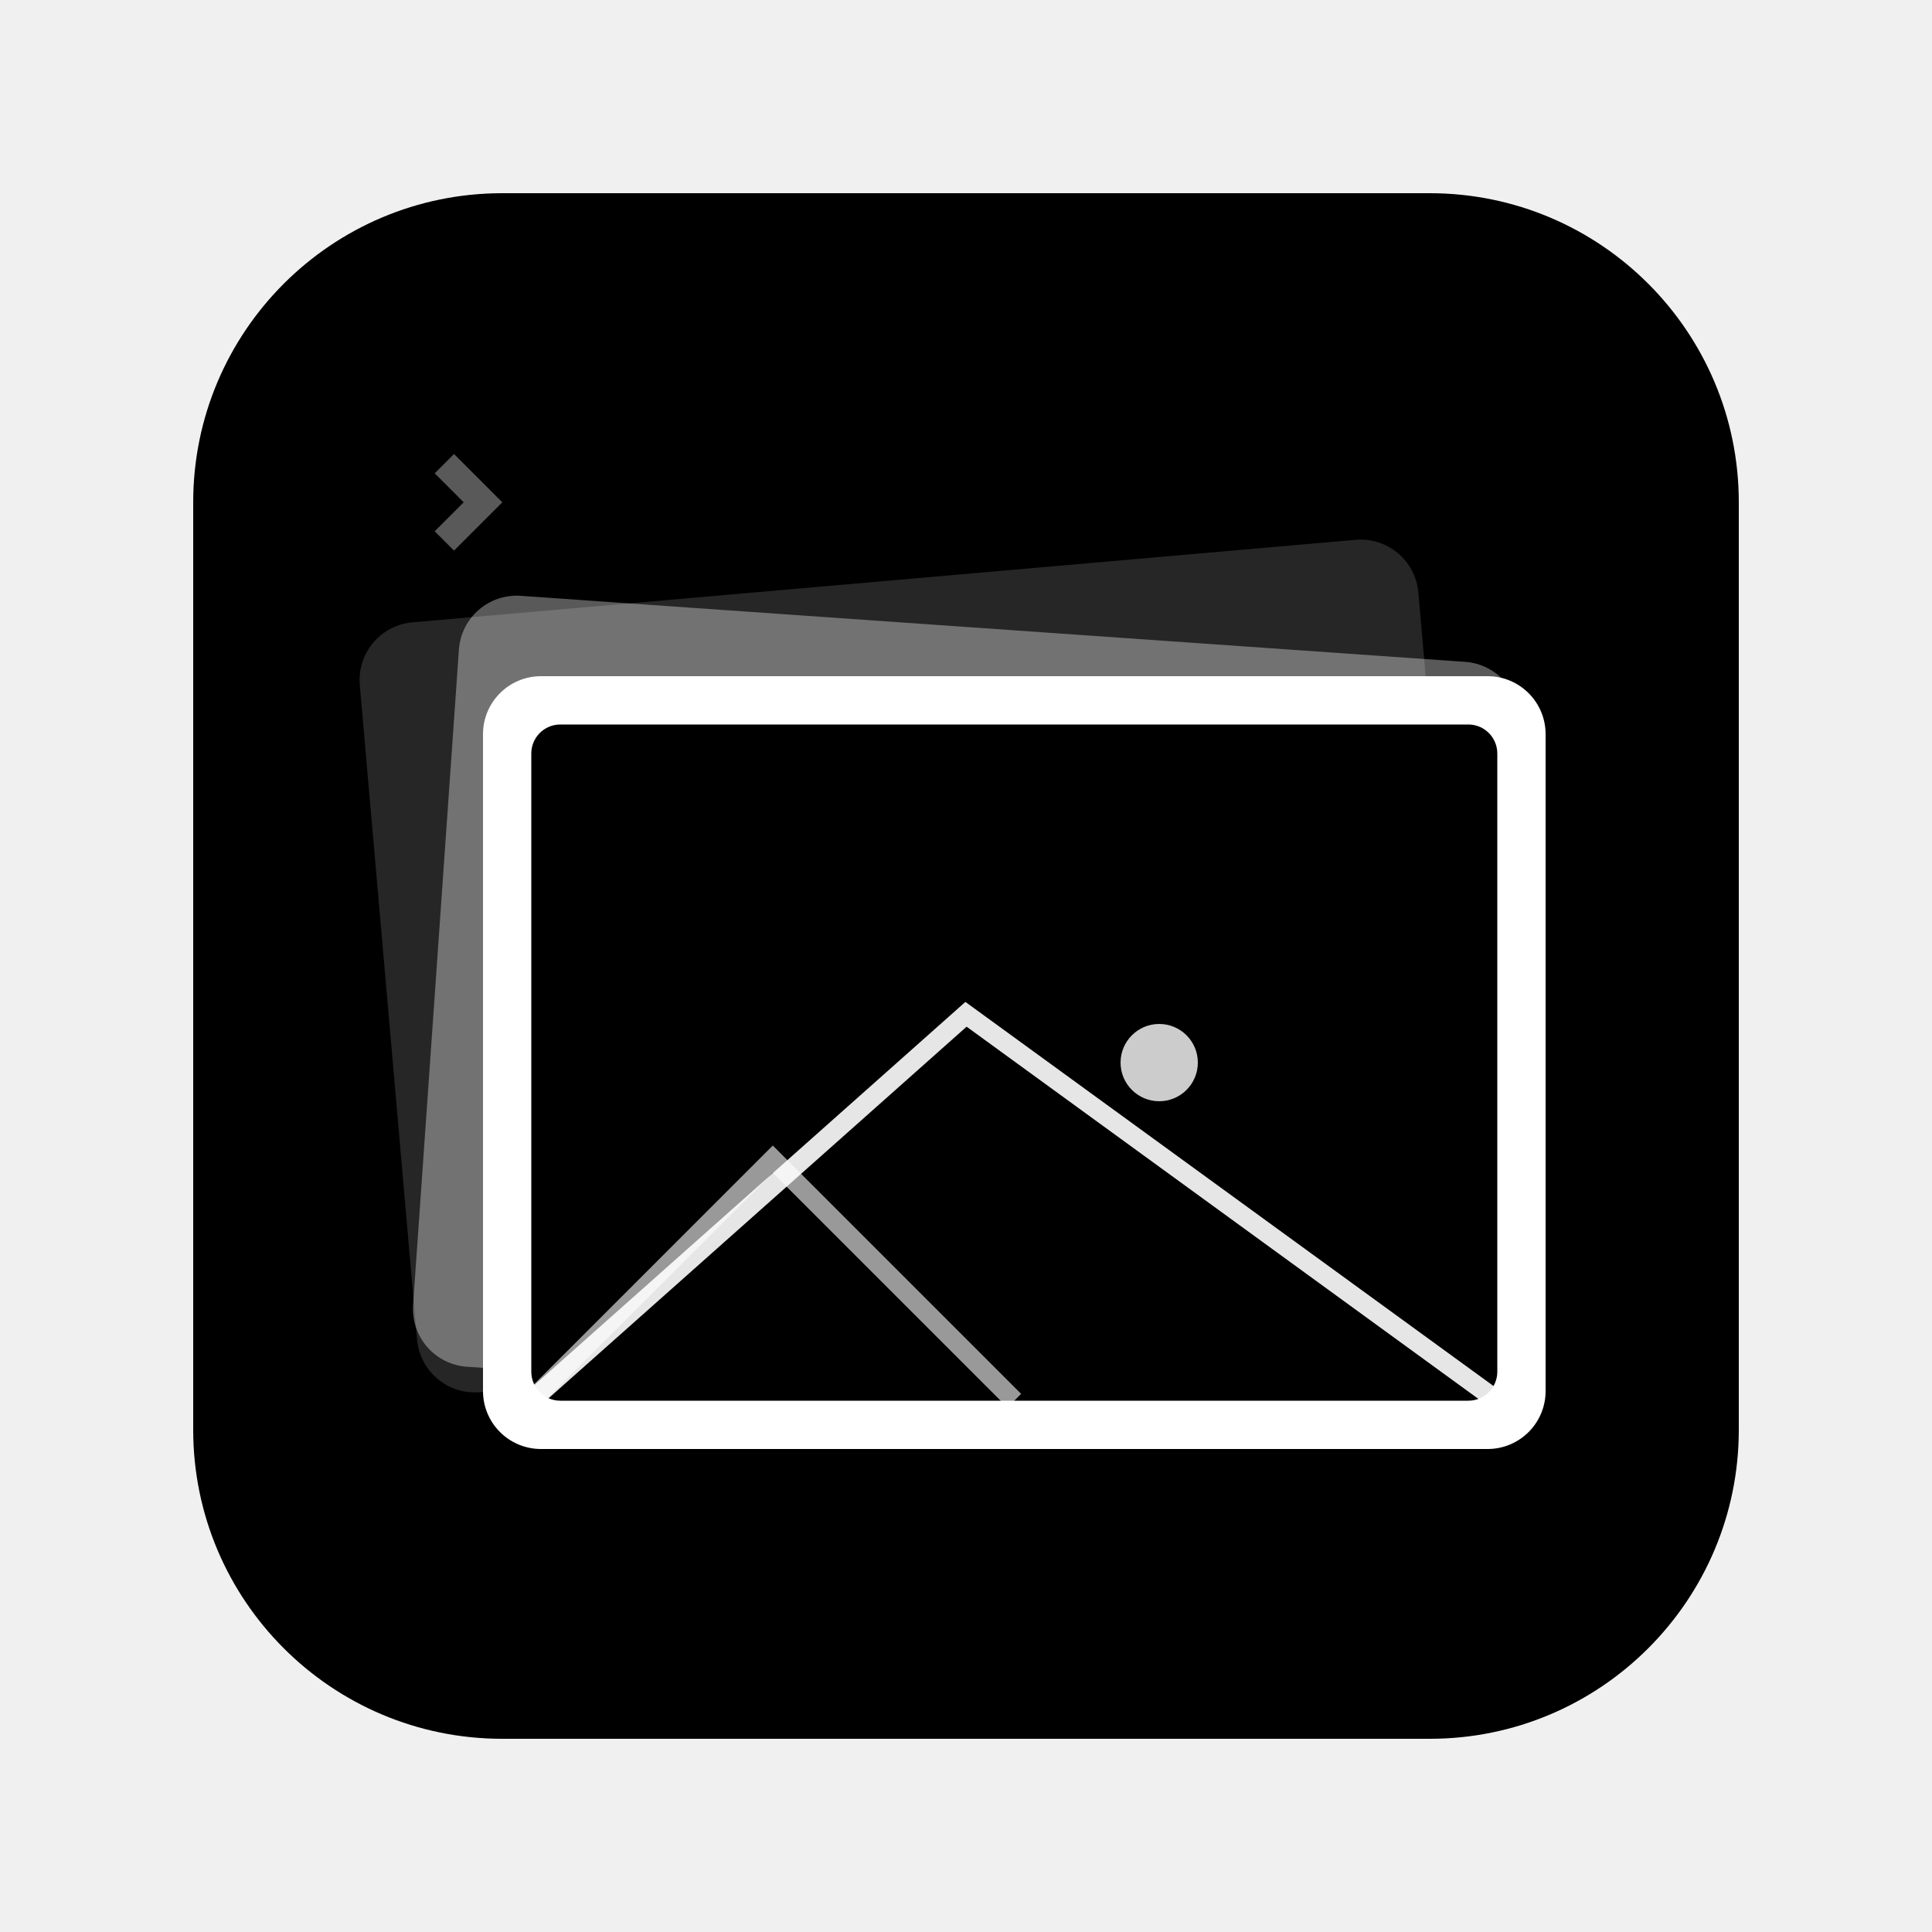
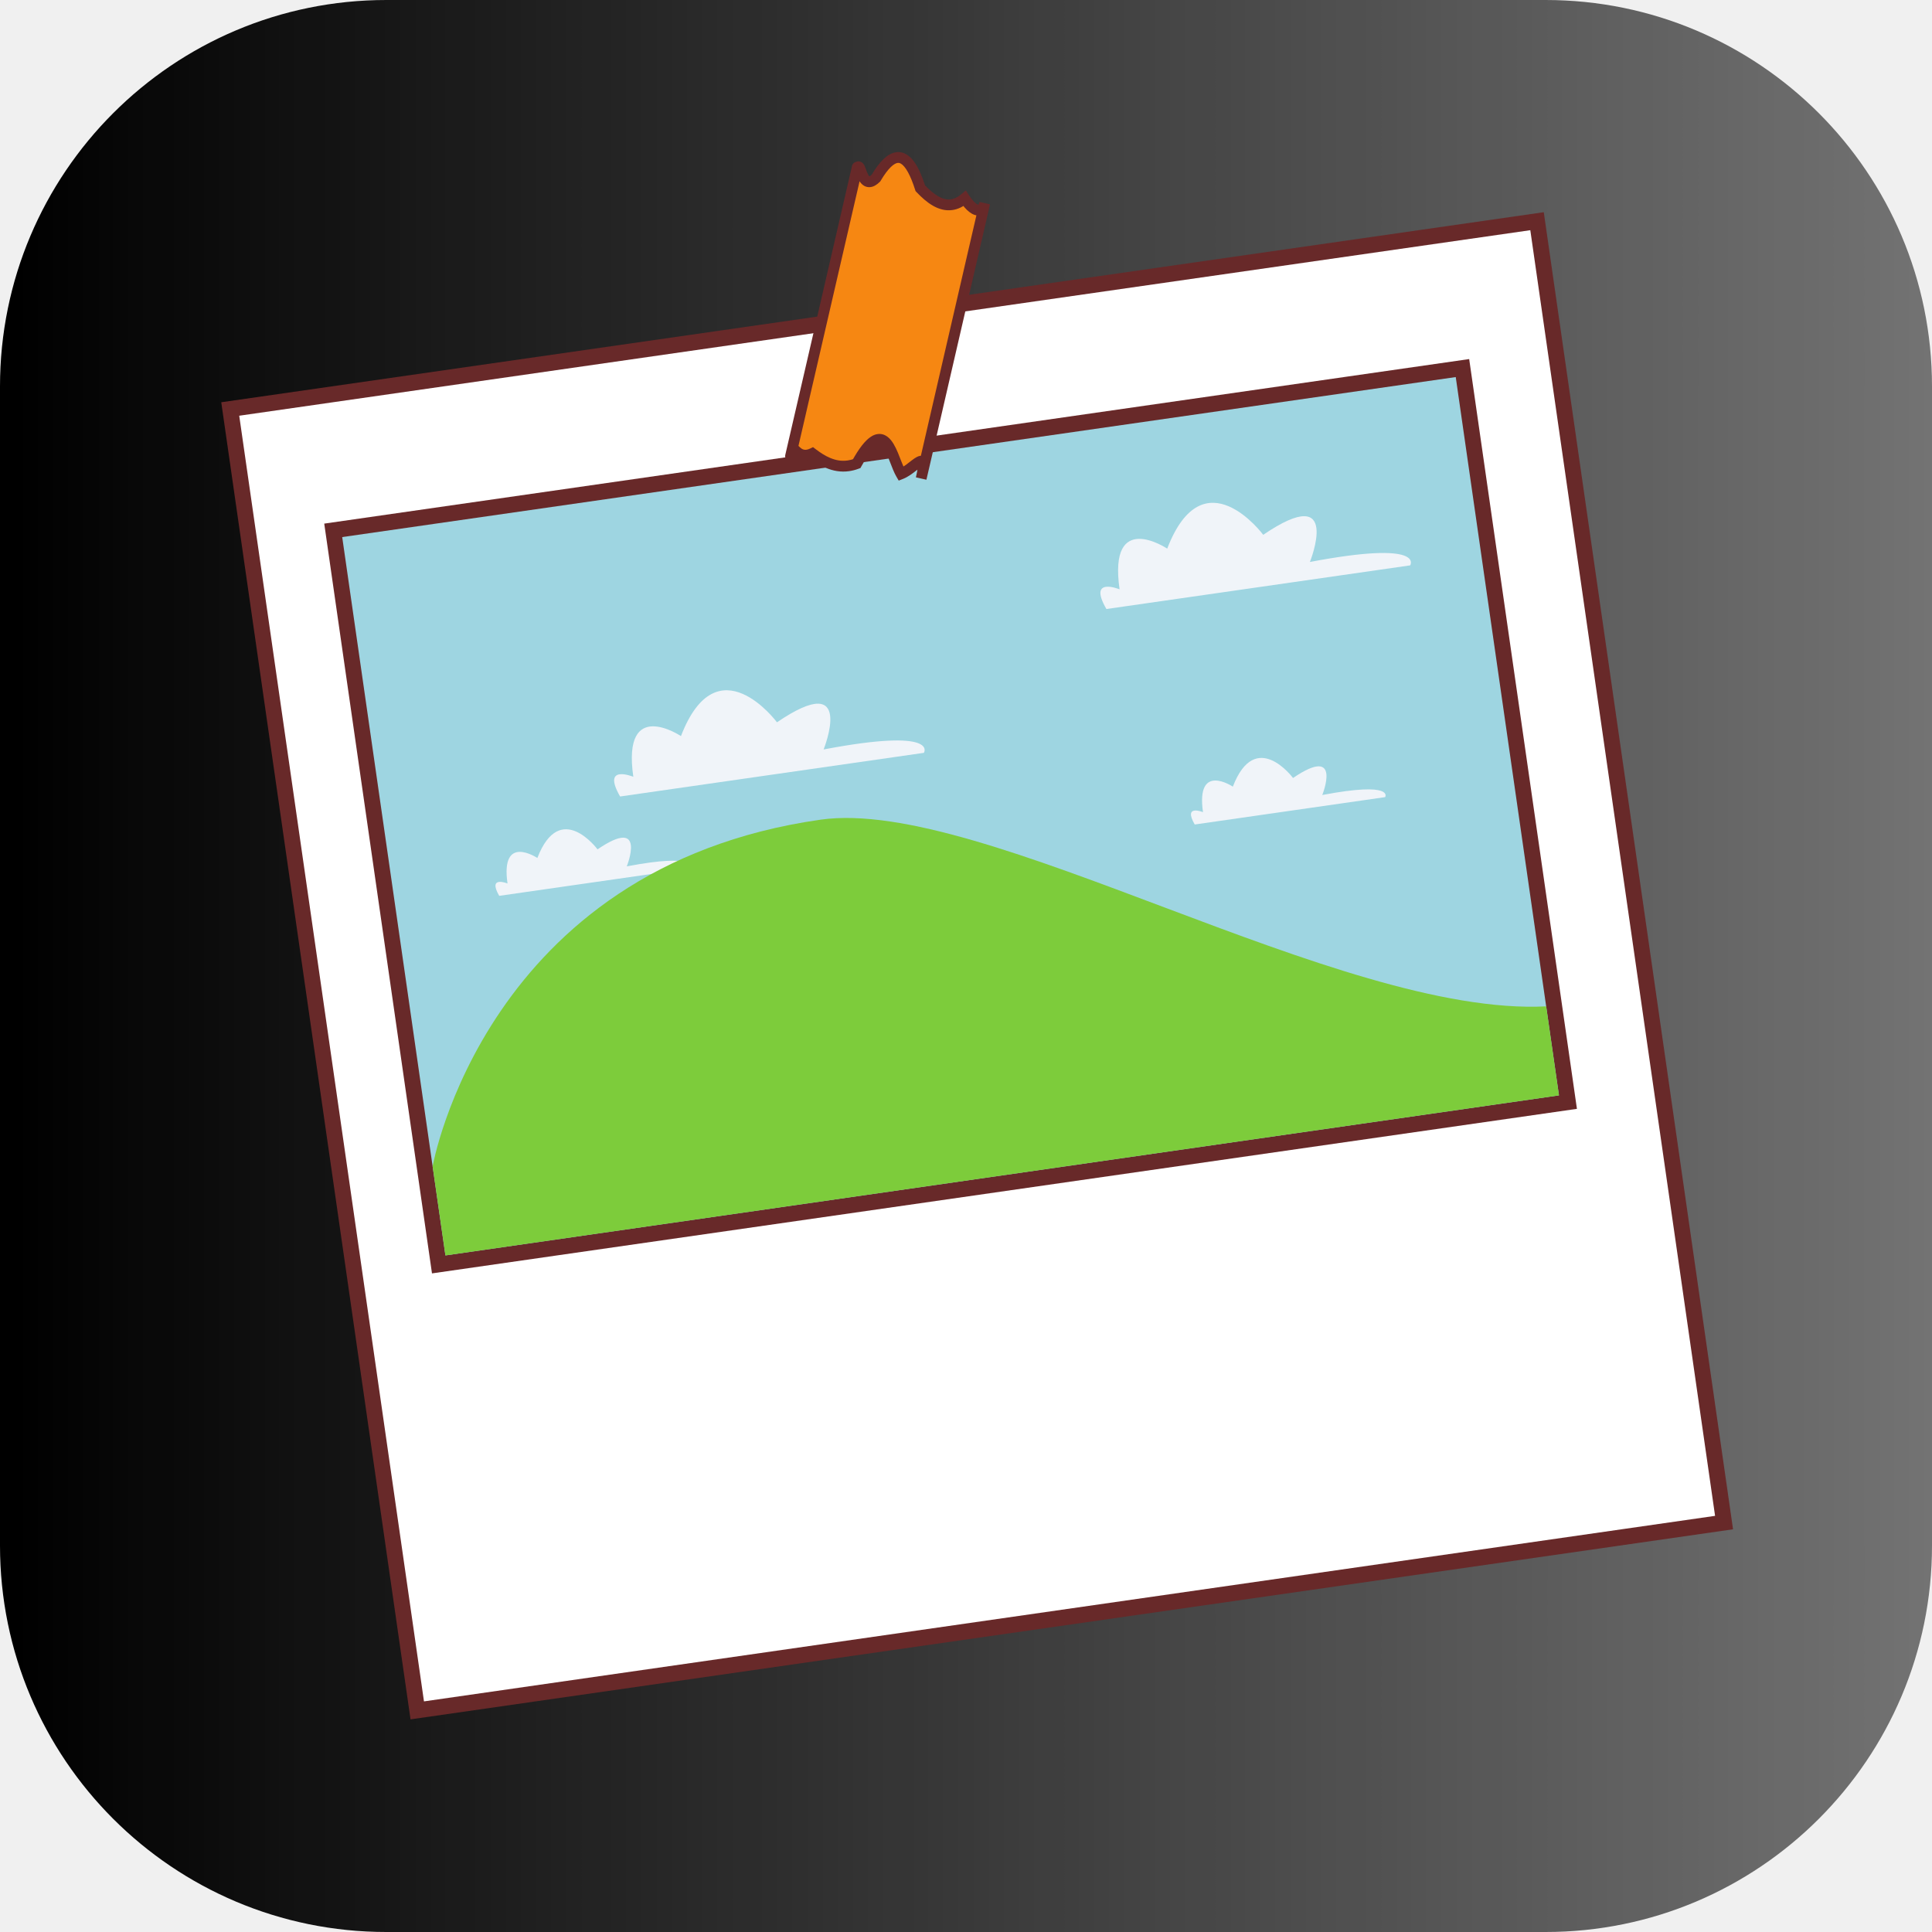
- <svg xmlns="http://www.w3.org/2000/svg" viewBox="0 0 200 200">
-   <rect x="20" y="20" width="160" height="160" rx="32" ry="32" fill="#000000" />
-   <g fill="#ffffff">
-     <rect x="40" y="60" width="110" height="80" rx="6" ry="6" opacity="0.15" transform="rotate(-5 95 100)" />
-     <rect x="45" y="65" width="110" height="80" rx="6" ry="6" opacity="0.35" transform="rotate(4 100 105)" />
-     <rect x="50" y="70" width="110" height="80" rx="6" ry="6" opacity="1" />
-     <rect x="55" y="75" width="100" height="70" rx="3" ry="3" fill="#000000" />
-     <polyline points="55,145 80,120 105,145" fill="none" stroke="#ffffff" stroke-width="2" opacity="0.6" />
-     <polyline points="55,145 100,105 155,145" fill="none" stroke="#ffffff" stroke-width="2" opacity="0.9" />
-     <circle cx="120" cy="110" r="4" fill="#ffffff" opacity="0.8" />
-   </g>
-   <g fill="#ffffff" opacity="0.35">
-     <polygon points="47,47 52,52 47,57 45,55 48,52 45,49" />
+ <svg xmlns="http://www.w3.org/2000/svg" width="500" zoomAndPan="magnify" viewBox="0 0 375 375" height="500" preserveAspectRatio="xMidYMid meet" version="1.2">
+   <defs>
+     <clipPath id="562572ea98">
+       <path d="M 75 0 L 300 0 C 341.422 0 375 33.578 375 75 L 375 300 C 375 341.422 341.422 375 300 375 L 75 375 C 33.578 375 0 341.422 0 300 L 0 75 C 0 33.578 33.578 0 75 0 Z M 75 0 " />
+     </clipPath>
+     <linearGradient x1="0" gradientTransform="matrix(1.464844,0,0,1.464844,0.0000045,0)" y1="128" x2="256" gradientUnits="userSpaceOnUse" y2="128" id="71661fc196">
+       <stop style="stop-color:#000000;stop-opacity:1;" offset="0" />
+       <stop style="stop-color:#000000;stop-opacity:1;" offset="0.008" />
+       <stop style="stop-color:#010101;stop-opacity:1;" offset="0.016" />
+       <stop style="stop-color:#020202;stop-opacity:1;" offset="0.023" />
+       <stop style="stop-color:#030303;stop-opacity:1;" offset="0.031" />
+       <stop style="stop-color:#040404;stop-opacity:1;" offset="0.039" />
+       <stop style="stop-color:#050505;stop-opacity:1;" offset="0.047" />
+       <stop style="stop-color:#060606;stop-opacity:1;" offset="0.055" />
+       <stop style="stop-color:#070707;stop-opacity:1;" offset="0.062" />
+       <stop style="stop-color:#080808;stop-opacity:1;" offset="0.07" />
+       <stop style="stop-color:#090909;stop-opacity:1;" offset="0.078" />
+       <stop style="stop-color:#090909;stop-opacity:1;" offset="0.086" />
+       <stop style="stop-color:#0a0a0a;stop-opacity:1;" offset="0.094" />
+       <stop style="stop-color:#0b0b0b;stop-opacity:1;" offset="0.102" />
+       <stop style="stop-color:#0c0c0c;stop-opacity:1;" offset="0.109" />
+       <stop style="stop-color:#0d0d0d;stop-opacity:1;" offset="0.117" />
+       <stop style="stop-color:#0e0e0e;stop-opacity:1;" offset="0.125" />
+       <stop style="stop-color:#0f0f0f;stop-opacity:1;" offset="0.133" />
+       <stop style="stop-color:#101010;stop-opacity:1;" offset="0.141" />
+       <stop style="stop-color:#111111;stop-opacity:1;" offset="0.148" />
+       <stop style="stop-color:#121212;stop-opacity:1;" offset="0.156" />
+       <stop style="stop-color:#121212;stop-opacity:1;" offset="0.164" />
+       <stop style="stop-color:#131313;stop-opacity:1;" offset="0.172" />
+       <stop style="stop-color:#141414;stop-opacity:1;" offset="0.18" />
+       <stop style="stop-color:#151515;stop-opacity:1;" offset="0.188" />
+       <stop style="stop-color:#161616;stop-opacity:1;" offset="0.195" />
+       <stop style="stop-color:#171717;stop-opacity:1;" offset="0.203" />
+       <stop style="stop-color:#181818;stop-opacity:1;" offset="0.211" />
+       <stop style="stop-color:#191919;stop-opacity:1;" offset="0.219" />
+       <stop style="stop-color:#1a1a1a;stop-opacity:1;" offset="0.227" />
+       <stop style="stop-color:#1b1b1b;stop-opacity:1;" offset="0.234" />
+       <stop style="stop-color:#1b1b1b;stop-opacity:1;" offset="0.242" />
+       <stop style="stop-color:#1c1c1c;stop-opacity:1;" offset="0.25" />
+       <stop style="stop-color:#1d1d1d;stop-opacity:1;" offset="0.258" />
+       <stop style="stop-color:#1e1e1e;stop-opacity:1;" offset="0.266" />
+       <stop style="stop-color:#1f1f1f;stop-opacity:1;" offset="0.273" />
+       <stop style="stop-color:#202020;stop-opacity:1;" offset="0.281" />
+       <stop style="stop-color:#212121;stop-opacity:1;" offset="0.289" />
+       <stop style="stop-color:#222222;stop-opacity:1;" offset="0.297" />
+       <stop style="stop-color:#232323;stop-opacity:1;" offset="0.305" />
+       <stop style="stop-color:#232323;stop-opacity:1;" offset="0.312" />
+       <stop style="stop-color:#242424;stop-opacity:1;" offset="0.32" />
+       <stop style="stop-color:#252525;stop-opacity:1;" offset="0.328" />
+       <stop style="stop-color:#262626;stop-opacity:1;" offset="0.336" />
+       <stop style="stop-color:#272727;stop-opacity:1;" offset="0.344" />
+       <stop style="stop-color:#282828;stop-opacity:1;" offset="0.352" />
+       <stop style="stop-color:#292929;stop-opacity:1;" offset="0.359" />
+       <stop style="stop-color:#2a2a2a;stop-opacity:1;" offset="0.367" />
+       <stop style="stop-color:#2b2b2b;stop-opacity:1;" offset="0.375" />
+       <stop style="stop-color:#2c2c2c;stop-opacity:1;" offset="0.383" />
+       <stop style="stop-color:#2c2c2c;stop-opacity:1;" offset="0.391" />
+       <stop style="stop-color:#2d2d2d;stop-opacity:1;" offset="0.398" />
+       <stop style="stop-color:#2e2e2e;stop-opacity:1;" offset="0.406" />
+       <stop style="stop-color:#2f2f2f;stop-opacity:1;" offset="0.414" />
+       <stop style="stop-color:#303030;stop-opacity:1;" offset="0.422" />
+       <stop style="stop-color:#313131;stop-opacity:1;" offset="0.43" />
+       <stop style="stop-color:#323232;stop-opacity:1;" offset="0.438" />
+       <stop style="stop-color:#333333;stop-opacity:1;" offset="0.445" />
+       <stop style="stop-color:#343434;stop-opacity:1;" offset="0.453" />
+       <stop style="stop-color:#353535;stop-opacity:1;" offset="0.461" />
+       <stop style="stop-color:#353535;stop-opacity:1;" offset="0.469" />
+       <stop style="stop-color:#363636;stop-opacity:1;" offset="0.477" />
+       <stop style="stop-color:#373737;stop-opacity:1;" offset="0.484" />
+       <stop style="stop-color:#383838;stop-opacity:1;" offset="0.492" />
+       <stop style="stop-color:#393939;stop-opacity:1;" offset="0.5" />
+       <stop style="stop-color:#3a3a3a;stop-opacity:1;" offset="0.508" />
+       <stop style="stop-color:#3b3b3b;stop-opacity:1;" offset="0.516" />
+       <stop style="stop-color:#3c3c3c;stop-opacity:1;" offset="0.523" />
+       <stop style="stop-color:#3d3d3d;stop-opacity:1;" offset="0.531" />
+       <stop style="stop-color:#3e3e3e;stop-opacity:1;" offset="0.539" />
+       <stop style="stop-color:#3e3e3e;stop-opacity:1;" offset="0.547" />
+       <stop style="stop-color:#3f3f3f;stop-opacity:1;" offset="0.555" />
+       <stop style="stop-color:#404040;stop-opacity:1;" offset="0.562" />
+       <stop style="stop-color:#414141;stop-opacity:1;" offset="0.57" />
+       <stop style="stop-color:#424242;stop-opacity:1;" offset="0.578" />
+       <stop style="stop-color:#434343;stop-opacity:1;" offset="0.586" />
+       <stop style="stop-color:#444444;stop-opacity:1;" offset="0.594" />
+       <stop style="stop-color:#454545;stop-opacity:1;" offset="0.602" />
+       <stop style="stop-color:#464646;stop-opacity:1;" offset="0.609" />
+       <stop style="stop-color:#474747;stop-opacity:1;" offset="0.617" />
+       <stop style="stop-color:#474747;stop-opacity:1;" offset="0.625" />
+       <stop style="stop-color:#484848;stop-opacity:1;" offset="0.633" />
+       <stop style="stop-color:#494949;stop-opacity:1;" offset="0.641" />
+       <stop style="stop-color:#4a4a4a;stop-opacity:1;" offset="0.648" />
+       <stop style="stop-color:#4b4b4b;stop-opacity:1;" offset="0.656" />
+       <stop style="stop-color:#4c4c4c;stop-opacity:1;" offset="0.664" />
+       <stop style="stop-color:#4d4d4d;stop-opacity:1;" offset="0.672" />
+       <stop style="stop-color:#4e4e4e;stop-opacity:1;" offset="0.68" />
+       <stop style="stop-color:#4f4f4f;stop-opacity:1;" offset="0.688" />
+       <stop style="stop-color:#505050;stop-opacity:1;" offset="0.695" />
+       <stop style="stop-color:#505050;stop-opacity:1;" offset="0.703" />
+       <stop style="stop-color:#515151;stop-opacity:1;" offset="0.711" />
+       <stop style="stop-color:#525252;stop-opacity:1;" offset="0.719" />
+       <stop style="stop-color:#535353;stop-opacity:1;" offset="0.727" />
+       <stop style="stop-color:#545454;stop-opacity:1;" offset="0.734" />
+       <stop style="stop-color:#555555;stop-opacity:1;" offset="0.742" />
+       <stop style="stop-color:#565656;stop-opacity:1;" offset="0.75" />
+       <stop style="stop-color:#575757;stop-opacity:1;" offset="0.758" />
+       <stop style="stop-color:#585858;stop-opacity:1;" offset="0.766" />
+       <stop style="stop-color:#585858;stop-opacity:1;" offset="0.773" />
+       <stop style="stop-color:#595959;stop-opacity:1;" offset="0.781" />
+       <stop style="stop-color:#5a5a5a;stop-opacity:1;" offset="0.789" />
+       <stop style="stop-color:#5b5b5b;stop-opacity:1;" offset="0.797" />
+       <stop style="stop-color:#5c5c5c;stop-opacity:1;" offset="0.805" />
+       <stop style="stop-color:#5d5d5d;stop-opacity:1;" offset="0.812" />
+       <stop style="stop-color:#5e5e5e;stop-opacity:1;" offset="0.82" />
+       <stop style="stop-color:#5f5f5f;stop-opacity:1;" offset="0.828" />
+       <stop style="stop-color:#606060;stop-opacity:1;" offset="0.836" />
+       <stop style="stop-color:#616161;stop-opacity:1;" offset="0.844" />
+       <stop style="stop-color:#616161;stop-opacity:1;" offset="0.852" />
+       <stop style="stop-color:#626262;stop-opacity:1;" offset="0.859" />
+       <stop style="stop-color:#636363;stop-opacity:1;" offset="0.867" />
+       <stop style="stop-color:#646464;stop-opacity:1;" offset="0.875" />
+       <stop style="stop-color:#656565;stop-opacity:1;" offset="0.883" />
+       <stop style="stop-color:#666666;stop-opacity:1;" offset="0.891" />
+       <stop style="stop-color:#676767;stop-opacity:1;" offset="0.898" />
+       <stop style="stop-color:#686868;stop-opacity:1;" offset="0.906" />
+       <stop style="stop-color:#696969;stop-opacity:1;" offset="0.914" />
+       <stop style="stop-color:#6a6a6a;stop-opacity:1;" offset="0.922" />
+       <stop style="stop-color:#6a6a6a;stop-opacity:1;" offset="0.93" />
+       <stop style="stop-color:#6b6b6b;stop-opacity:1;" offset="0.938" />
+       <stop style="stop-color:#6c6c6c;stop-opacity:1;" offset="0.945" />
+       <stop style="stop-color:#6d6d6d;stop-opacity:1;" offset="0.953" />
+       <stop style="stop-color:#6e6e6e;stop-opacity:1;" offset="0.961" />
+       <stop style="stop-color:#6f6f6f;stop-opacity:1;" offset="0.969" />
+       <stop style="stop-color:#707070;stop-opacity:1;" offset="0.977" />
+       <stop style="stop-color:#717171;stop-opacity:1;" offset="0.984" />
+       <stop style="stop-color:#727272;stop-opacity:1;" offset="0.992" />
+       <stop style="stop-color:#737373;stop-opacity:1;" offset="1" />
+     </linearGradient>
+     <clipPath id="54ee07847f">
+       <path d="M 44 42 L 335 42 L 335 332 L 44 332 Z M 44 42 " />
+     </clipPath>
+     <clipPath id="d642826438">
+       <path d="M 38.43 47.207 L 295.289 10.297 L 336.469 296.852 L 79.605 333.766 Z M 38.43 47.207 " />
+     </clipPath>
+     <clipPath id="d4dba8e528">
+       <path d="M 38.43 47.207 L 295.289 10.297 L 336.469 296.852 L 79.605 333.766 Z M 38.43 47.207 " />
+     </clipPath>
+     <clipPath id="a1e6eea69d">
+       <path d="M 38.43 47.207 L 295.289 10.297 L 336.469 296.852 L 79.605 333.766 Z M 38.43 47.207 " />
+     </clipPath>
+     <clipPath id="55582384db">
+       <path d="M 42 41 L 337 41 L 337 334 L 42 334 Z M 42 41 " />
+     </clipPath>
+     <clipPath id="70ba753251">
+       <path d="M 38.43 47.207 L 295.289 10.297 L 336.469 296.852 L 79.605 333.766 Z M 38.43 47.207 " />
+     </clipPath>
+     <clipPath id="45ee70e3ec">
+       <path d="M 38.43 47.207 L 295.289 10.297 L 336.469 296.852 L 79.605 333.766 Z M 38.43 47.207 " />
+     </clipPath>
+     <clipPath id="b9506f3270">
+       <path d="M 38.43 47.207 L 295.289 10.297 L 336.469 296.852 L 79.605 333.766 Z M 38.43 47.207 " />
+     </clipPath>
+     <clipPath id="87b1250eb0">
+       <path d="M 64 71 L 305 71 L 305 246 L 64 246 Z M 64 71 " />
+     </clipPath>
+     <clipPath id="64c6dfb0c7">
+       <path d="M 38.43 47.207 L 295.289 10.297 L 336.469 296.852 L 79.605 333.766 Z M 38.43 47.207 " />
+     </clipPath>
+     <clipPath id="c98b11a99c">
+       <path d="M 38.43 47.207 L 295.289 10.297 L 336.469 296.852 L 79.605 333.766 Z M 38.43 47.207 " />
+     </clipPath>
+     <clipPath id="be6ac04de7">
+       <path d="M 38.43 47.207 L 295.289 10.297 L 336.469 296.852 L 79.605 333.766 Z M 38.43 47.207 " />
+     </clipPath>
+     <clipPath id="c707b46e72">
+       <path d="M 62 69 L 307 69 L 307 248 L 62 248 Z M 62 69 " />
+     </clipPath>
+     <clipPath id="086925ca36">
+       <path d="M 38.43 47.207 L 295.289 10.297 L 336.469 296.852 L 79.605 333.766 Z M 38.43 47.207 " />
+     </clipPath>
+     <clipPath id="eda980b72b">
+       <path d="M 38.43 47.207 L 295.289 10.297 L 336.469 296.852 L 79.605 333.766 Z M 38.43 47.207 " />
+     </clipPath>
+     <clipPath id="65d7b41b41">
+       <path d="M 38.43 47.207 L 295.289 10.297 L 336.469 296.852 L 79.605 333.766 Z M 38.43 47.207 " />
+     </clipPath>
+     <clipPath id="b2097ffeee">
+       <path d="M 96 160 L 134 160 L 134 174 L 96 174 Z M 96 160 " />
+     </clipPath>
+     <clipPath id="5245f9cddd">
+       <path d="M 38.43 47.207 L 295.289 10.297 L 336.469 296.852 L 79.605 333.766 Z M 38.43 47.207 " />
+     </clipPath>
+     <clipPath id="5ce0407ea2">
+       <path d="M 38.43 47.207 L 295.289 10.297 L 336.469 296.852 L 79.605 333.766 Z M 38.43 47.207 " />
+     </clipPath>
+     <clipPath id="7a77bf2d93">
+       <path d="M 38.43 47.207 L 295.289 10.297 L 336.469 296.852 L 79.605 333.766 Z M 38.43 47.207 " />
+     </clipPath>
+     <clipPath id="5760ea44a2">
+       <path d="M 231 147 L 269 147 L 269 161 L 231 161 Z M 231 147 " />
+     </clipPath>
+     <clipPath id="6dbe6adf2a">
+       <path d="M 38.43 47.207 L 295.289 10.297 L 336.469 296.852 L 79.605 333.766 Z M 38.43 47.207 " />
+     </clipPath>
+     <clipPath id="056094ccdf">
+       <path d="M 38.43 47.207 L 295.289 10.297 L 336.469 296.852 L 79.605 333.766 Z M 38.43 47.207 " />
+     </clipPath>
+     <clipPath id="c7c1065ea7">
+       <path d="M 38.43 47.207 L 295.289 10.297 L 336.469 296.852 L 79.605 333.766 Z M 38.43 47.207 " />
+     </clipPath>
+     <clipPath id="32c5f0cd4c">
+       <path d="M 83 158 L 303 158 L 303 244 L 83 244 Z M 83 158 " />
+     </clipPath>
+     <clipPath id="b06c4f8a9f">
+       <path d="M 38.43 47.207 L 295.289 10.297 L 336.469 296.852 L 79.605 333.766 Z M 38.43 47.207 " />
+     </clipPath>
+     <clipPath id="9ea2496c36">
+       <path d="M 38.43 47.207 L 295.289 10.297 L 336.469 296.852 L 79.605 333.766 Z M 38.43 47.207 " />
+     </clipPath>
+     <clipPath id="7d42d60a94">
+       <path d="M 38.43 47.207 L 295.289 10.297 L 336.469 296.852 L 79.605 333.766 Z M 38.43 47.207 " />
+     </clipPath>
+     <clipPath id="428033b1f6">
+       <path d="M 119 133 L 180 133 L 180 155 L 119 155 Z M 119 133 " />
+     </clipPath>
+     <clipPath id="002128975f">
+       <path d="M 38.43 47.207 L 295.289 10.297 L 336.469 296.852 L 79.605 333.766 Z M 38.43 47.207 " />
+     </clipPath>
+     <clipPath id="508fd744df">
+       <path d="M 38.43 47.207 L 295.289 10.297 L 336.469 296.852 L 79.605 333.766 Z M 38.43 47.207 " />
+     </clipPath>
+     <clipPath id="d0a4c935ef">
+       <path d="M 38.43 47.207 L 295.289 10.297 L 336.469 296.852 L 79.605 333.766 Z M 38.43 47.207 " />
+     </clipPath>
+     <clipPath id="4d40a10b0a">
+       <path d="M 213 97 L 274 97 L 274 119 L 213 119 Z M 213 97 " />
+     </clipPath>
+     <clipPath id="1445de0785">
+       <path d="M 38.43 47.207 L 295.289 10.297 L 336.469 296.852 L 79.605 333.766 Z M 38.43 47.207 " />
+     </clipPath>
+     <clipPath id="68b6f9c4d5">
+       <path d="M 38.43 47.207 L 295.289 10.297 L 336.469 296.852 L 79.605 333.766 Z M 38.43 47.207 " />
+     </clipPath>
+     <clipPath id="0464f943f5">
+       <path d="M 38.43 47.207 L 295.289 10.297 L 336.469 296.852 L 79.605 333.766 Z M 38.43 47.207 " />
+     </clipPath>
+     <clipPath id="7596724ea9">
+       <path d="M 153 30 L 192 30 L 192 93 L 153 93 Z M 153 30 " />
+     </clipPath>
+     <clipPath id="934f2f3eb8">
+       <path d="M 38.43 47.207 L 295.289 10.297 L 336.469 296.852 L 79.605 333.766 Z M 38.43 47.207 " />
+     </clipPath>
+     <clipPath id="b6019bc424">
+       <path d="M 38.43 47.207 L 295.289 10.297 L 336.469 296.852 L 79.605 333.766 Z M 38.43 47.207 " />
+     </clipPath>
+     <clipPath id="d2d351046a">
+       <path d="M 38.43 47.207 L 295.289 10.297 L 336.469 296.852 L 79.605 333.766 Z M 38.43 47.207 " />
+     </clipPath>
+     <clipPath id="8a25b57e23">
+       <path d="M 152 29 L 193 29 L 193 94 L 152 94 Z M 152 29 " />
+     </clipPath>
+     <clipPath id="4d7b04091c">
+       <path d="M 38.43 47.207 L 295.289 10.297 L 336.469 296.852 L 79.605 333.766 Z M 38.43 47.207 " />
+     </clipPath>
+     <clipPath id="608fc07f73">
+       <path d="M 38.43 47.207 L 295.289 10.297 L 336.469 296.852 L 79.605 333.766 Z M 38.43 47.207 " />
+     </clipPath>
+     <clipPath id="95bd9d5f06">
+       <path d="M 38.43 47.207 L 295.289 10.297 L 336.469 296.852 L 79.605 333.766 Z M 38.43 47.207 " />
+     </clipPath>
+   </defs>
+   <g id="30a878e516">
+     <g clip-rule="nonzero" clip-path="url(#562572ea98)">
+       <rect x="0" width="375" y="0" height="375" style="fill:url(#71661fc196);stroke:none;" />
+     </g>
+     <g clip-rule="nonzero" clip-path="url(#54ee07847f)">
+       <g clip-rule="nonzero" clip-path="url(#d642826438)">
+         <g clip-rule="nonzero" clip-path="url(#d4dba8e528)">
+           <g clip-rule="nonzero" clip-path="url(#a1e6eea69d)">
+             <path style=" stroke:none;fill-rule:nonzero;fill:#ffffff;fill-opacity:1;" d="M 80.988 331.98 L 44.691 79.387 L 298.34 42.934 L 334.641 295.531 L 80.988 331.98 " />
+           </g>
+         </g>
+       </g>
+     </g>
+     <g clip-rule="nonzero" clip-path="url(#55582384db)">
+       <g clip-rule="nonzero" clip-path="url(#70ba753251)">
+         <g clip-rule="nonzero" clip-path="url(#45ee70e3ec)">
+           <g clip-rule="nonzero" clip-path="url(#b9506f3270)">
+             <path style=" stroke:none;fill-rule:nonzero;fill:#682929;fill-opacity:1;" d="M 299.645 41.188 L 42.945 78.078 L 79.684 333.727 L 336.383 296.836 Z M 297.031 44.68 L 332.895 294.227 L 82.293 330.238 L 46.434 80.691 L 297.031 44.68 " />
+           </g>
+         </g>
+       </g>
+     </g>
+     <g clip-rule="nonzero" clip-path="url(#87b1250eb0)">
+       <g clip-rule="nonzero" clip-path="url(#64c6dfb0c7)">
+         <g clip-rule="nonzero" clip-path="url(#c98b11a99c)">
+           <g clip-rule="nonzero" clip-path="url(#be6ac04de7)">
+             <path style=" stroke:none;fill-rule:nonzero;fill:#9ed5e1;fill-opacity:1;" d="M 85.152 245.422 L 64.676 102.938 L 283.863 71.441 L 304.34 213.922 L 85.152 245.422 " />
+           </g>
+         </g>
+       </g>
+     </g>
+     <g clip-rule="nonzero" clip-path="url(#c707b46e72)">
+       <g clip-rule="nonzero" clip-path="url(#086925ca36)">
+         <g clip-rule="nonzero" clip-path="url(#eda980b72b)">
+           <g clip-rule="nonzero" clip-path="url(#65d7b41b41)">
+             <path style=" stroke:none;fill-rule:nonzero;fill:#682929;fill-opacity:1;" d="M 285.168 69.695 L 62.934 101.633 L 83.848 247.164 L 306.082 215.227 Z M 282.559 73.188 L 302.594 212.613 L 86.457 243.676 L 66.422 104.246 L 282.559 73.188 " />
+           </g>
+         </g>
+       </g>
+     </g>
+     <g clip-rule="nonzero" clip-path="url(#b2097ffeee)">
+       <g clip-rule="nonzero" clip-path="url(#5245f9cddd)">
+         <g clip-rule="nonzero" clip-path="url(#5ce0407ea2)">
+           <g clip-rule="nonzero" clip-path="url(#7a77bf2d93)">
+             <path style=" stroke:none;fill-rule:nonzero;fill:#f0f4f9;fill-opacity:1;" d="M 96.898 173.883 L 133.859 168.574 C 133.859 168.574 135.797 165.477 121.656 168.16 C 121.656 168.16 125.656 158.266 115.98 164.859 C 115.98 164.859 108.723 155.062 104.301 166.535 C 104.301 166.535 97.102 161.719 98.508 171.484 C 98.508 171.484 94.59 169.883 96.898 173.883 " />
+           </g>
+         </g>
+       </g>
+     </g>
+     <g clip-rule="nonzero" clip-path="url(#5760ea44a2)">
+       <g clip-rule="nonzero" clip-path="url(#6dbe6adf2a)">
+         <g clip-rule="nonzero" clip-path="url(#056094ccdf)">
+           <g clip-rule="nonzero" clip-path="url(#c7c1065ea7)">
+             <path style=" stroke:none;fill-rule:nonzero;fill:#f0f4f9;fill-opacity:1;" d="M 231.895 160.035 L 268.852 154.723 C 268.852 154.723 270.789 151.629 256.652 154.309 C 256.652 154.309 260.652 144.418 250.977 151.008 C 250.977 151.008 243.715 141.215 239.293 152.688 C 239.293 152.688 232.098 147.867 233.5 157.637 C 233.5 157.637 229.586 156.031 231.895 160.035 " />
+           </g>
+         </g>
+       </g>
+     </g>
+     <g clip-rule="nonzero" clip-path="url(#32c5f0cd4c)">
+       <g clip-rule="nonzero" clip-path="url(#b06c4f8a9f)">
+         <g clip-rule="nonzero" clip-path="url(#9ea2496c36)">
+           <g clip-rule="nonzero" clip-path="url(#7d42d60a94)">
+             <path style=" stroke:none;fill-rule:nonzero;fill:#7dcc3b;fill-opacity:1;" d="M 83.973 226.395 C 83.973 226.395 94.141 168.352 159.277 159.098 C 190.879 154.605 259.926 197.383 300.113 195.336 L 302.594 212.613 L 86.457 243.676 L 83.973 226.395 " />
+           </g>
+         </g>
+       </g>
+     </g>
+     <g clip-rule="nonzero" clip-path="url(#428033b1f6)">
+       <g clip-rule="nonzero" clip-path="url(#002128975f)">
+         <g clip-rule="nonzero" clip-path="url(#508fd744df)">
+           <g clip-rule="nonzero" clip-path="url(#d0a4c935ef)">
+             <path style=" stroke:none;fill-rule:nonzero;fill:#f0f4f9;fill-opacity:1;" d="M 120.363 154.598 L 179.328 146.125 C 179.328 146.125 182.422 141.188 159.863 145.469 C 159.863 145.469 166.242 129.68 150.809 140.199 C 150.809 140.199 139.223 124.57 132.172 142.875 C 132.172 142.875 120.688 135.188 122.926 150.773 C 122.926 150.773 116.684 148.215 120.363 154.598 " />
+           </g>
+         </g>
+       </g>
+     </g>
+     <g clip-rule="nonzero" clip-path="url(#4d40a10b0a)">
+       <g clip-rule="nonzero" clip-path="url(#1445de0785)">
+         <g clip-rule="nonzero" clip-path="url(#68b6f9c4d5)">
+           <g clip-rule="nonzero" clip-path="url(#0464f943f5)">
+             <path style=" stroke:none;fill-rule:nonzero;fill:#f0f4f9;fill-opacity:1;" d="M 214.75 118.211 L 273.715 109.738 C 273.715 109.738 276.809 104.801 254.25 109.078 C 254.25 109.078 260.629 93.293 245.191 103.809 C 245.191 103.809 233.605 88.184 226.555 106.488 C 226.555 106.488 215.07 98.801 217.309 114.387 C 217.309 114.387 211.062 111.828 214.75 118.211 " />
+           </g>
+         </g>
+       </g>
+     </g>
+     <g clip-rule="nonzero" clip-path="url(#7596724ea9)">
+       <g clip-rule="nonzero" clip-path="url(#934f2f3eb8)">
+         <g clip-rule="nonzero" clip-path="url(#b6019bc424)">
+           <g clip-rule="nonzero" clip-path="url(#d2d351046a)">
+             <path style=" stroke:none;fill-rule:nonzero;fill:#f68712;fill-opacity:1;" d="M 178.801 92.883 C 180.27 86.512 177.609 90.922 174.891 91.984 C 173.113 88.957 171.949 79.73 166.281 89.996 C 162.676 91.359 159.789 89.602 157.684 88.012 C 154.91 89.34 153.957 86.332 153.773 87.109 C 153.609 87.824 152.922 90.812 154.223 85.176 C 154.234 85.117 153.449 88.539 155.414 80.008 C 154.68 83.191 156.5 75.324 157.137 72.57 C 158.41 67.062 159.887 60.68 161.266 54.691 C 162.125 50.953 164 42.84 163.676 44.25 C 165.582 35.992 164.668 39.957 165.438 36.613 C 166.805 30.703 166.402 32.441 166.121 33.652 C 167.133 29.285 166.832 37.719 170.031 34.555 C 174.082 27.711 176.723 30.539 178.633 36.539 C 181.277 39.352 184.172 41.082 187.234 38.523 C 189.059 41.309 190.68 41.414 191.137 39.426 C 191.035 39.879 191.137 39.441 190.457 42.387 C 190.023 44.258 189.414 46.906 188.695 50.023 C 186.895 57.816 184.422 68.531 182.398 77.301 C 181.723 80.223 181.098 82.93 180.566 85.234 C 180.168 86.957 180.113 87.18 179.281 90.797 C 180.184 86.879 179.43 90.152 178.801 92.883 " />
+           </g>
+         </g>
+       </g>
+     </g>
+     <g clip-rule="nonzero" clip-path="url(#8a25b57e23)">
+       <g clip-rule="nonzero" clip-path="url(#4d7b04091c)">
+         <g clip-rule="nonzero" clip-path="url(#608fc07f73)">
+           <g clip-rule="nonzero" clip-path="url(#95bd9d5f06)">
+             <path style=" stroke:none;fill-rule:nonzero;fill:#682929;fill-opacity:1;" d="M 178.801 92.883 L 179.816 93.117 C 180.004 92.332 180.125 91.691 180.195 91.16 C 180.266 90.629 180.289 90.215 180.234 89.805 C 180.188 89.508 180.102 89.16 179.781 88.836 C 179.621 88.676 179.398 88.555 179.191 88.5 C 178.977 88.449 178.781 88.449 178.617 88.473 C 178.352 88.516 178.16 88.598 177.98 88.688 C 177.668 88.848 177.398 89.039 177.117 89.25 C 176.695 89.57 176.25 89.93 175.797 90.258 C 175.348 90.582 174.895 90.859 174.508 91.008 L 174.891 91.984 L 175.793 91.453 C 175.551 91.043 175.273 90.375 174.984 89.637 C 174.547 88.527 174.086 87.246 173.453 86.18 C 173.129 85.648 172.762 85.156 172.258 84.773 C 172.004 84.582 171.707 84.422 171.379 84.324 C 171.051 84.23 170.688 84.203 170.332 84.254 C 169.891 84.316 169.465 84.492 169.07 84.75 C 168.469 85.137 167.902 85.699 167.297 86.473 C 166.695 87.242 166.062 88.23 165.367 89.488 L 166.281 89.996 L 165.914 89.016 C 165.434 89.195 164.977 89.312 164.535 89.375 C 163.312 89.551 162.219 89.332 161.176 88.902 C 160.137 88.477 159.176 87.828 158.316 87.176 L 157.809 86.789 L 157.23 87.066 C 156.953 87.199 156.727 87.262 156.535 87.289 C 156.262 87.328 156.074 87.297 155.895 87.234 C 155.629 87.137 155.375 86.938 155.148 86.711 C 155.031 86.598 154.93 86.484 154.797 86.355 C 154.73 86.293 154.656 86.223 154.523 86.133 C 154.457 86.09 154.371 86.035 154.242 85.992 C 154.113 85.949 153.93 85.91 153.711 85.941 C 153.539 85.965 153.363 86.039 153.23 86.133 C 153.027 86.281 152.922 86.445 152.859 86.57 C 152.797 86.699 152.773 86.801 152.75 86.891 L 153.773 87.109 L 152.754 86.871 C 152.668 87.258 152.426 88.301 152.426 88.301 L 153.445 88.539 L 154.305 87.941 L 153.445 88.539 L 153.594 89.578 C 153.883 89.527 154.031 89.41 154.121 89.336 C 154.293 89.184 154.316 89.117 154.352 89.062 C 154.406 88.969 154.41 88.941 154.422 88.914 L 154.453 88.816 L 154.465 88.781 C 154.477 88.73 154.523 88.523 154.648 88 C 154.766 87.48 154.957 86.656 155.242 85.41 L 155.289 85.219 L 155.262 85.027 C 155.242 84.891 155.184 84.699 155.051 84.527 C 154.918 84.355 154.715 84.23 154.551 84.18 C 154.273 84.082 153.965 84.113 153.711 84.258 C 153.453 84.402 153.266 84.648 153.199 84.938 L 153.055 85.566 L 154.074 85.801 L 155.113 85.652 L 154.074 85.801 L 155.098 86.035 L 154.684 85.938 L 155.098 86.035 L 154.684 85.938 L 155.098 86.035 C 155.117 85.965 155.371 84.852 156.438 80.246 L 154.395 79.77 C 154.273 80.289 154.223 80.516 154.223 80.516 L 155.242 80.754 L 156.277 80.602 C 156.262 80.52 156.254 80.391 156.102 80.156 C 156.027 80.043 155.891 79.902 155.691 79.809 C 155.496 79.711 155.262 79.688 155.094 79.715 L 155.242 80.754 L 156.266 80.988 C 156.266 80.988 156.602 79.52 157.008 77.758 C 157.418 76 157.891 73.957 158.156 72.805 C 159.43 67.297 160.906 60.914 162.285 54.926 C 163.078 51.48 164.73 44.32 164.734 44.32 C 164.855 43.793 164.555 43.258 164.043 43.094 L 164.039 43.09 C 163.762 42.996 163.453 43.031 163.191 43.172 C 162.938 43.32 162.75 43.57 162.688 43.863 C 162.688 43.863 162.676 43.914 162.652 44.027 L 164.695 44.484 C 166.602 36.23 165.688 40.191 166.461 36.848 C 166.832 35.238 167.07 34.191 167.219 33.551 C 167.293 33.234 167.344 33.016 167.375 32.871 L 167.41 32.723 L 167.422 32.684 L 167.426 32.664 L 167.426 32.648 L 167.434 32.621 L 167.441 32.562 L 167.449 32.441 L 166.402 32.441 L 167.422 32.68 C 167.496 32.34 167.406 31.988 167.172 31.73 C 166.938 31.477 166.594 31.352 166.25 31.402 L 166.402 32.441 L 166.73 31.445 C 166.465 31.363 166.34 31.398 166.25 31.402 L 166.402 32.441 L 166.73 31.445 L 166.402 32.441 L 167.18 31.742 C 167.035 31.578 166.863 31.488 166.73 31.445 L 166.402 32.441 L 167.18 31.742 L 166.402 32.441 L 167.438 32.289 C 167.418 32.117 167.328 31.902 167.18 31.742 L 166.402 32.441 L 167.438 32.289 C 167.359 31.75 166.879 31.359 166.336 31.395 C 165.785 31.426 165.363 31.875 165.352 32.422 L 166.402 32.441 L 165.363 32.281 C 165.359 32.305 165.359 32.309 165.352 32.422 L 166.402 32.441 L 165.363 32.281 L 166.402 32.441 L 165.375 32.227 L 165.363 32.281 L 166.402 32.441 L 165.375 32.227 L 166.375 32.438 L 165.379 32.211 L 165.375 32.227 L 166.375 32.438 L 165.379 32.211 C 165.375 32.227 165.223 32.879 165.102 33.418 L 167.145 33.887 C 167.238 33.457 167.328 33.172 167.371 33.066 L 167.391 33.023 L 166.938 32.789 L 167.301 33.141 C 167.379 33.059 167.391 33.02 167.391 33.023 L 166.938 32.789 L 167.301 33.141 L 166.645 32.512 L 166.773 33.402 C 167.062 33.363 167.23 33.215 167.301 33.141 L 166.645 32.512 L 166.773 33.402 L 166.637 32.457 L 166.352 33.371 C 166.473 33.41 166.629 33.426 166.773 33.402 L 166.637 32.457 L 166.352 33.371 L 166.609 32.543 L 165.957 33.121 C 166.012 33.176 166.109 33.293 166.352 33.371 L 166.609 32.543 L 165.957 33.121 L 166.289 32.828 L 165.902 33.047 L 165.957 33.121 L 166.289 32.828 L 165.902 33.047 C 165.906 33.051 165.938 33.121 165.98 33.223 C 166.051 33.406 166.141 33.68 166.258 33.984 C 166.438 34.441 166.652 34.965 167.031 35.453 C 167.23 35.695 167.477 35.938 167.816 36.113 C 168.152 36.293 168.586 36.371 169 36.309 C 169.332 36.262 169.637 36.141 169.926 35.965 C 170.219 35.797 170.488 35.574 170.766 35.301 L 170.863 35.207 L 170.934 35.086 C 171.672 33.844 172.344 32.961 172.914 32.414 C 173.488 31.859 173.938 31.66 174.219 31.625 C 174.453 31.594 174.621 31.629 174.883 31.777 C 175.266 31.996 175.773 32.566 176.25 33.449 C 176.734 34.332 177.199 35.5 177.633 36.855 L 177.703 37.082 L 177.863 37.254 C 178.867 38.312 179.914 39.258 181.07 39.922 C 182.215 40.582 183.516 40.965 184.871 40.766 C 185.914 40.621 186.938 40.133 187.902 39.324 L 187.234 38.523 L 186.355 39.098 C 186.941 39.988 187.52 40.66 188.133 41.137 C 188.441 41.371 188.758 41.562 189.102 41.688 C 189.445 41.809 189.824 41.863 190.207 41.809 C 190.738 41.742 191.227 41.43 191.535 41.035 C 191.852 40.641 192.039 40.176 192.16 39.664 L 190.117 39.191 C 190.016 39.645 190.113 39.203 189.438 42.152 C 189.004 44.02 188.391 46.672 187.672 49.785 C 185.875 57.578 183.398 68.293 181.375 77.062 C 180.703 79.984 180.078 82.691 179.543 85 C 179.145 86.723 179.094 86.945 178.258 90.559 L 180.301 91.031 C 180.602 89.73 180.719 89.223 180.719 89.223 C 180.797 88.887 180.703 88.535 180.469 88.281 C 180.234 88.023 179.891 87.902 179.547 87.949 L 179.695 88.988 L 180.027 87.992 C 179.762 87.914 179.633 87.945 179.547 87.949 L 179.695 88.988 L 180.027 87.992 L 179.695 88.988 L 180.477 88.289 C 180.332 88.125 180.156 88.039 180.027 87.992 L 179.695 88.988 L 180.477 88.289 L 179.695 88.988 L 180.734 88.84 C 180.715 88.668 180.625 88.449 180.477 88.289 L 179.695 88.988 L 180.734 88.84 C 180.664 88.34 180.246 87.961 179.742 87.941 C 179.238 87.922 178.789 88.262 178.676 88.754 C 178.676 88.754 178.199 90.82 177.777 92.652 L 179.816 93.117 L 178.801 92.883 L 179.816 93.117 C 180.031 92.203 180.254 91.23 180.426 90.488 C 180.512 90.113 180.586 89.797 180.637 89.578 C 180.664 89.465 180.684 89.379 180.699 89.316 L 180.711 89.246 L 180.715 89.227 L 180.719 89.219 L 180.723 89.215 L 180.719 89.203 L 180.727 89.191 L 180.73 89.156 L 180.738 89.109 L 179.695 88.988 L 178.66 89.137 C 178.68 89.309 178.766 89.527 178.918 89.688 C 179.023 89.809 179.152 89.891 179.262 89.941 C 179.43 90.016 179.551 90.027 179.645 90.035 C 179.734 90.039 179.797 90.031 179.844 90.027 L 179.695 88.988 L 178.676 88.754 C 178.676 88.754 178.559 89.262 178.258 90.559 L 180.301 91.031 C 181.133 87.418 181.188 87.195 181.586 85.469 C 182.117 83.164 182.742 80.457 183.418 77.535 C 185.441 68.766 187.914 58.051 189.715 50.258 C 190.434 47.141 191.043 44.492 191.48 42.625 C 192.156 39.676 192.055 40.113 192.16 39.66 L 190.117 39.188 C 190.051 39.488 189.953 39.664 189.902 39.719 L 189.879 39.746 L 189.875 39.75 L 189.922 39.82 L 189.91 39.738 L 189.875 39.75 L 189.922 39.82 L 189.91 39.738 L 189.914 39.754 L 189.914 39.738 L 189.91 39.738 L 189.914 39.754 L 189.914 39.738 C 189.906 39.734 189.859 39.734 189.758 39.691 C 189.609 39.629 189.363 39.465 189.074 39.176 C 188.789 38.891 188.457 38.48 188.109 37.949 L 187.465 36.961 L 186.559 37.719 C 185.824 38.328 185.176 38.605 184.574 38.695 C 183.793 38.805 183 38.605 182.113 38.102 C 181.23 37.598 180.309 36.793 179.395 35.82 L 178.633 36.539 L 179.629 36.219 C 179.012 34.301 178.336 32.668 177.477 31.453 C 177.039 30.848 176.555 30.336 175.957 29.977 C 175.371 29.617 174.641 29.438 173.918 29.551 C 173.035 29.68 172.23 30.164 171.461 30.906 C 170.691 31.648 169.93 32.672 169.129 34.023 L 170.031 34.555 L 169.297 33.809 C 169.113 33.988 168.961 34.102 168.859 34.168 C 168.754 34.227 168.703 34.234 168.703 34.234 L 168.723 34.355 L 168.77 34.246 L 168.703 34.234 L 168.723 34.355 L 168.77 34.246 C 168.742 34.23 168.621 34.102 168.508 33.887 C 168.328 33.562 168.164 33.094 168.012 32.676 C 167.93 32.461 167.859 32.266 167.742 32.039 C 167.676 31.93 167.605 31.801 167.441 31.645 C 167.355 31.566 167.246 31.477 167.078 31.406 C 166.91 31.336 166.688 31.297 166.477 31.328 C 166.254 31.359 166.07 31.457 165.945 31.551 C 165.723 31.723 165.637 31.875 165.559 32.004 C 165.449 32.207 165.383 32.391 165.312 32.617 C 165.242 32.84 165.176 33.102 165.102 33.418 L 167.145 33.887 C 167.207 33.609 167.277 33.305 167.332 33.07 C 167.355 32.957 167.379 32.859 167.395 32.785 L 167.414 32.703 L 167.422 32.676 L 167.422 32.672 L 167.426 32.664 L 167.426 32.648 L 167.43 32.625 L 167.438 32.586 L 167.445 32.523 L 166.402 32.441 L 165.363 32.59 C 165.383 32.762 165.473 32.98 165.621 33.141 C 165.73 33.262 165.855 33.344 165.965 33.395 C 166.133 33.469 166.258 33.48 166.348 33.488 C 166.441 33.488 166.5 33.484 166.551 33.477 L 166.402 32.441 L 165.383 32.207 C 165.379 32.207 165.16 33.152 164.414 36.379 C 163.645 39.723 164.559 35.758 162.652 44.016 L 163.676 44.25 L 164.699 44.473 C 164.723 44.359 164.738 44.309 164.738 44.309 L 163.711 44.086 L 163.383 45.078 L 163.383 45.082 L 163.711 44.086 L 162.691 43.848 L 162.691 43.852 C 162.637 44.078 161.027 51.062 160.242 54.457 C 158.863 60.445 157.391 66.828 156.117 72.332 L 156.117 72.328 C 155.582 74.633 154.223 80.52 154.223 80.52 C 154.141 80.855 154.238 81.207 154.469 81.461 C 154.707 81.719 155.047 81.84 155.391 81.789 L 155.242 80.754 L 154.789 81.699 C 154.984 81.797 155.219 81.816 155.391 81.789 L 155.242 80.754 L 154.789 81.699 L 155.242 80.754 L 154.449 81.441 C 154.527 81.531 154.645 81.629 154.789 81.699 L 155.242 80.754 L 154.449 81.441 L 155.242 80.754 L 154.254 81.098 C 154.281 81.184 154.332 81.301 154.449 81.441 L 155.242 80.754 L 154.254 81.098 L 155.242 80.754 L 154.203 80.902 C 154.215 80.949 154.223 81.016 154.254 81.098 L 155.242 80.754 L 154.203 80.902 C 154.273 81.402 154.691 81.777 155.195 81.801 C 155.699 81.824 156.148 81.48 156.266 80.988 C 156.266 80.988 156.316 80.766 156.438 80.242 L 154.395 79.77 C 153.293 84.527 153.055 85.566 153.055 85.566 C 153.027 85.695 153.02 85.816 153.039 85.953 C 153.109 86.449 153.531 86.828 154.035 86.852 C 154.535 86.867 154.984 86.527 155.098 86.035 C 155.098 86.035 155.137 85.879 155.172 85.723 L 155.223 85.504 L 155.238 85.434 L 155.242 85.41 L 155.242 85.406 L 154.223 85.172 L 153.891 86.168 L 154.219 85.172 L 153.395 85.816 C 153.527 85.988 153.727 86.113 153.891 86.168 L 154.219 85.172 L 153.395 85.816 L 154.219 85.176 L 153.188 85.324 C 153.203 85.461 153.262 85.645 153.395 85.816 L 154.219 85.176 L 153.188 85.324 L 154.223 85.176 L 153.199 84.938 C 152.602 87.539 152.426 88.297 152.422 88.301 C 152.355 88.59 152.414 88.895 152.582 89.133 C 152.816 89.477 153.238 89.645 153.641 89.566 C 154.051 89.488 154.371 89.18 154.465 88.777 C 154.465 88.773 154.711 87.73 154.797 87.348 L 154.801 87.332 L 154.043 87.168 L 154.684 87.594 C 154.781 87.441 154.789 87.363 154.801 87.332 L 154.043 87.168 L 154.684 87.594 L 153.887 87.066 L 154.441 87.848 C 154.559 87.766 154.633 87.668 154.684 87.594 L 153.887 87.066 L 154.441 87.848 L 153.871 87.043 L 154.008 88.016 C 154.16 87.996 154.32 87.93 154.441 87.848 L 153.871 87.043 L 154.008 88.016 L 153.875 87.082 L 153.477 87.941 C 153.566 87.984 153.75 88.051 154.008 88.016 L 153.875 87.082 L 153.477 87.941 L 153.777 87.301 L 153.34 87.859 C 153.355 87.875 153.391 87.898 153.477 87.941 L 153.777 87.301 L 153.34 87.859 L 153.492 87.664 L 153.328 87.848 L 153.34 87.859 L 153.492 87.664 L 153.328 87.848 C 153.336 87.855 153.473 87.996 153.637 88.164 C 153.898 88.426 154.277 88.777 154.812 89.043 C 155.344 89.316 156.051 89.48 156.832 89.367 C 157.254 89.305 157.688 89.168 158.137 88.953 L 157.684 88.012 L 157.051 88.848 C 157.973 89.543 159.078 90.301 160.375 90.84 C 161.668 91.379 163.18 91.691 164.832 91.449 C 165.426 91.363 166.035 91.211 166.656 90.977 L 167.016 90.84 L 167.203 90.5 C 168.074 88.918 168.828 87.84 169.43 87.188 C 169.734 86.863 169.996 86.645 170.199 86.516 C 170.406 86.383 170.547 86.34 170.633 86.328 C 170.727 86.316 170.766 86.324 170.848 86.359 C 170.988 86.414 171.262 86.641 171.535 87.07 C 171.953 87.703 172.371 88.688 172.754 89.688 C 173.148 90.691 173.516 91.699 173.988 92.512 L 174.441 93.285 L 175.273 92.957 C 176.258 92.566 177.09 91.918 177.785 91.383 C 178.129 91.113 178.434 90.875 178.664 90.719 C 178.777 90.641 178.871 90.586 178.926 90.555 L 178.973 90.535 L 178.879 90.27 L 178.918 90.547 L 178.973 90.535 L 178.879 90.27 L 178.918 90.547 L 178.824 89.895 L 178.656 90.531 C 178.777 90.559 178.871 90.555 178.918 90.547 L 178.824 89.895 L 178.656 90.531 L 178.848 89.812 L 178.219 90.219 C 178.281 90.332 178.477 90.492 178.656 90.531 L 178.848 89.812 L 178.219 90.219 L 178.633 89.953 L 178.16 90.102 L 178.219 90.219 L 178.633 89.953 L 178.16 90.102 C 178.176 90.176 178.176 90.457 178.117 90.887 C 178.059 91.316 177.949 91.898 177.777 92.652 L 179.816 93.117 L 178.801 92.883 " />
+           </g>
+         </g>
+       </g>
+     </g>
  </g>
</svg>
